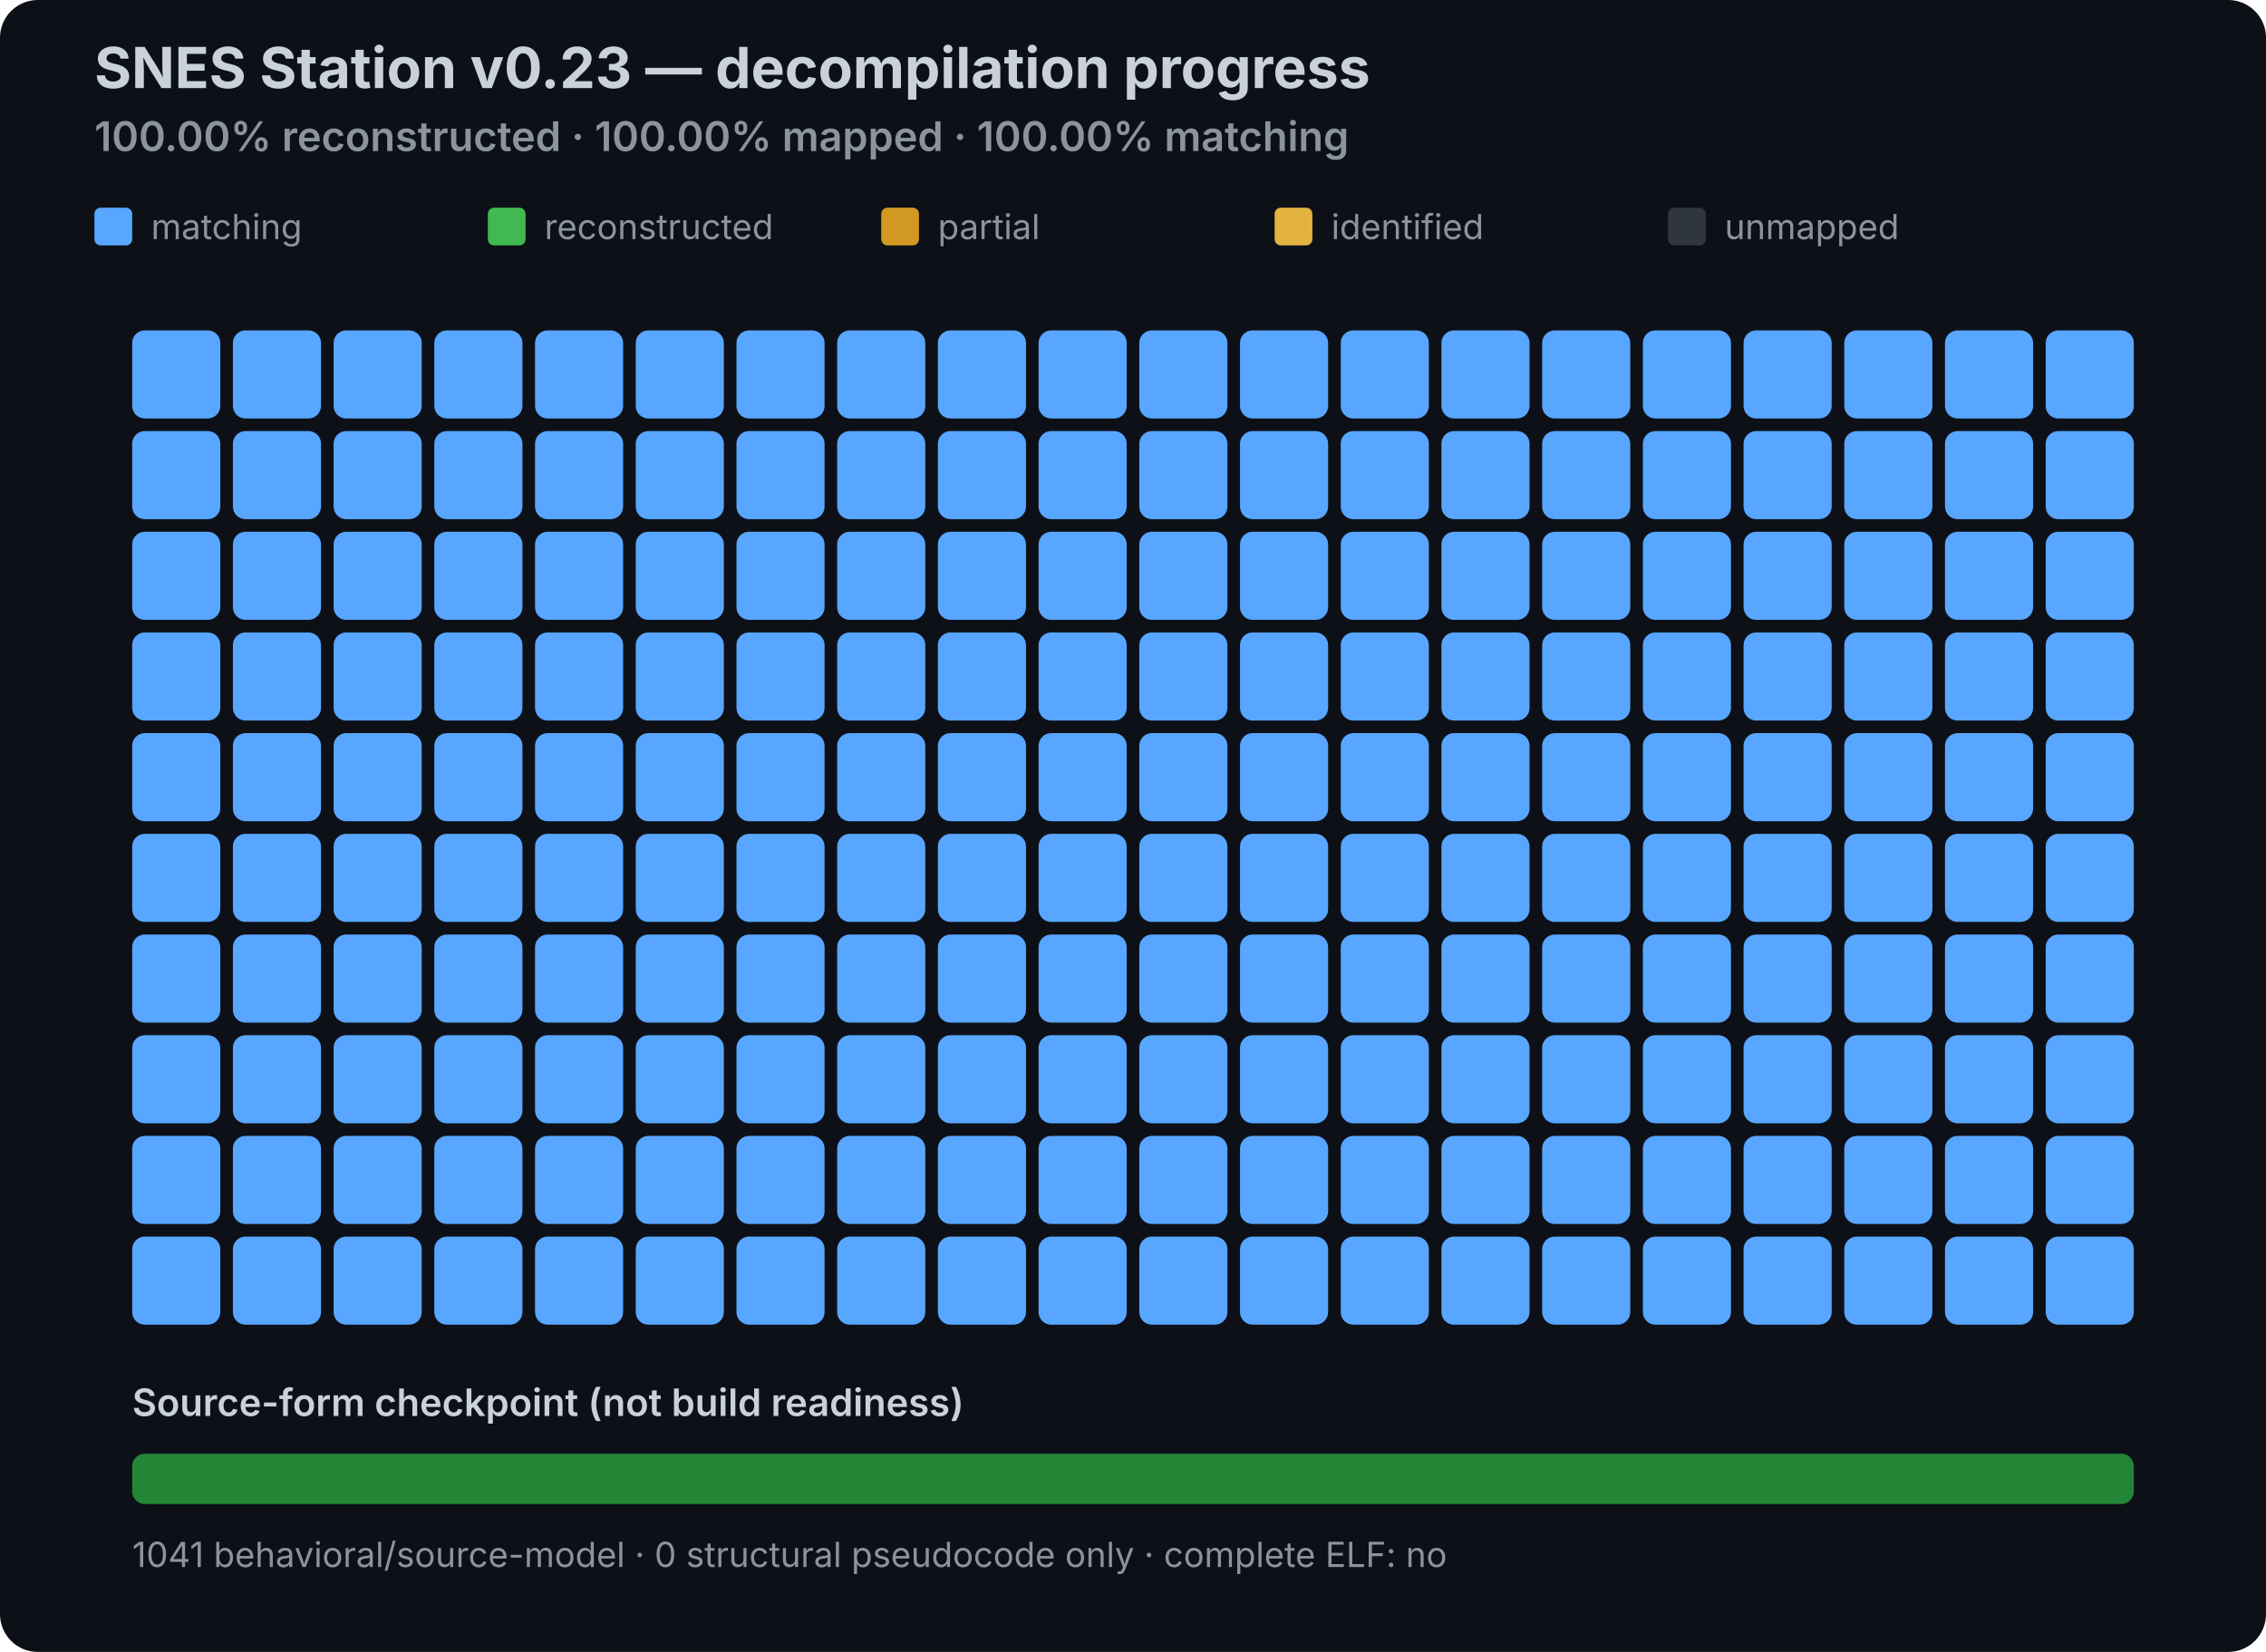
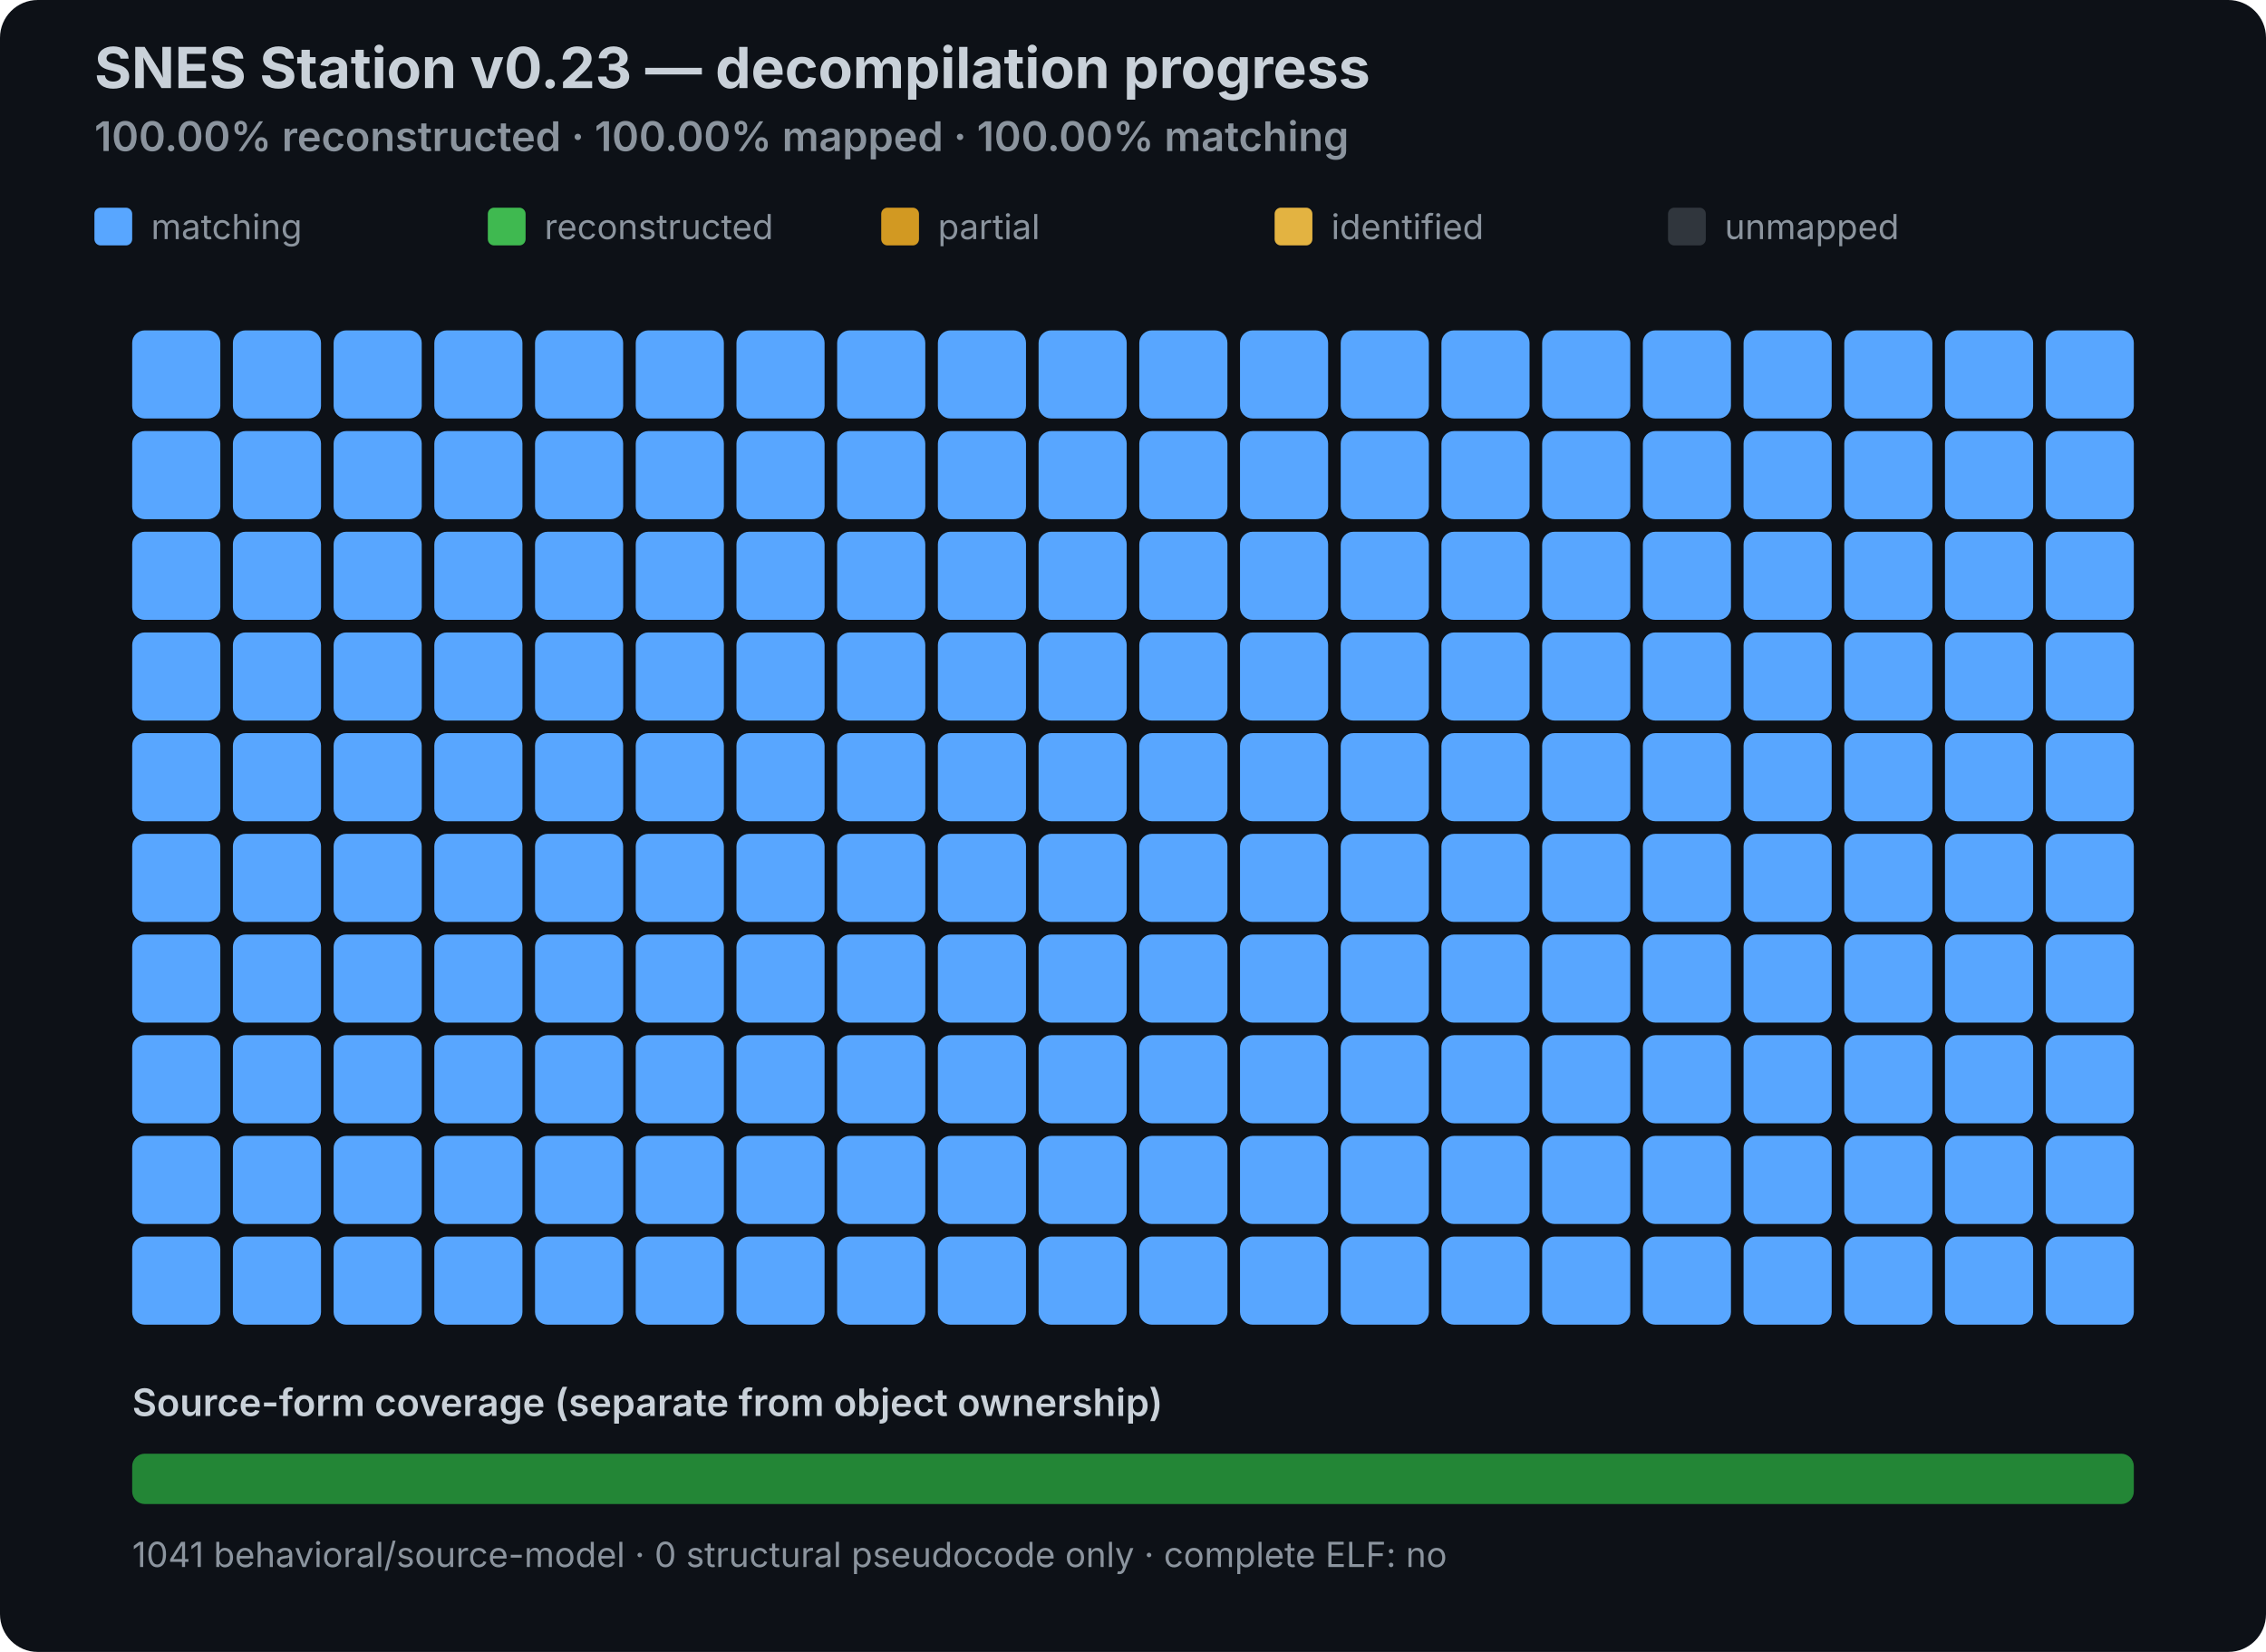
<svg xmlns="http://www.w3.org/2000/svg" width="720" height="525" viewBox="0 0 720 525" role="img" aria-labelledby="title desc">
  <style>
  .title { font: 700 18px -apple-system,BlinkMacSystemFont,"Segoe UI",sans-serif; fill: #c9d1d9; }
  .sub { font: 600 13px -apple-system,BlinkMacSystemFont,"Segoe UI",sans-serif; fill: #8b949e; }
  .legend { font: 11px -apple-system,BlinkMacSystemFont,"Segoe UI",sans-serif; fill: #8b949e; }
  .source { font: 600 12px -apple-system,BlinkMacSystemFont,"Segoe UI",sans-serif; fill: #c9d1d9; }
</style>
  <rect width="100%" height="100%" rx="12" fill="#0d1117" />
  <text x="30" y="28" class="title">SNES Station v0.23 — decompilation progress</text>
  <text x="30" y="48" class="sub">100.00% reconstructed · 100.00% mapped · 100.00% matching</text>
  <rect x="30" y="66" width="12" height="12" rx="2" fill="#58a6ff" />
  <text x="48" y="76" class="legend">matching</text>
  <rect x="155" y="66" width="12" height="12" rx="2" fill="#3fb950" />
  <text x="173" y="76" class="legend">reconstructed</text>
  <rect x="280" y="66" width="12" height="12" rx="2" fill="#d29922" />
  <text x="298" y="76" class="legend">partial</text>
  <rect x="405" y="66" width="12" height="12" rx="2" fill="#e3b341" />
  <text x="423" y="76" class="legend">identified</text>
  <rect x="530" y="66" width="12" height="12" rx="2" fill="#30363d" />
  <text x="548" y="76" class="legend">unmapped</text>
  <rect x="42" y="105" width="28" height="28" rx="4" fill="#58a6ff" data-status="MATCHING" />
  <rect x="74" y="105" width="28" height="28" rx="4" fill="#58a6ff" data-status="MATCHING" />
  <rect x="106" y="105" width="28" height="28" rx="4" fill="#58a6ff" data-status="MATCHING" />
  <rect x="138" y="105" width="28" height="28" rx="4" fill="#58a6ff" data-status="MATCHING" />
  <rect x="170" y="105" width="28" height="28" rx="4" fill="#58a6ff" data-status="MATCHING" />
  <rect x="202" y="105" width="28" height="28" rx="4" fill="#58a6ff" data-status="MATCHING" />
  <rect x="234" y="105" width="28" height="28" rx="4" fill="#58a6ff" data-status="MATCHING" />
  <rect x="266" y="105" width="28" height="28" rx="4" fill="#58a6ff" data-status="MATCHING" />
  <rect x="298" y="105" width="28" height="28" rx="4" fill="#58a6ff" data-status="MATCHING" />
  <rect x="330" y="105" width="28" height="28" rx="4" fill="#58a6ff" data-status="MATCHING" />
  <rect x="362" y="105" width="28" height="28" rx="4" fill="#58a6ff" data-status="MATCHING" />
  <rect x="394" y="105" width="28" height="28" rx="4" fill="#58a6ff" data-status="MATCHING" />
  <rect x="426" y="105" width="28" height="28" rx="4" fill="#58a6ff" data-status="MATCHING" />
  <rect x="458" y="105" width="28" height="28" rx="4" fill="#58a6ff" data-status="MATCHING" />
  <rect x="490" y="105" width="28" height="28" rx="4" fill="#58a6ff" data-status="MATCHING" />
  <rect x="522" y="105" width="28" height="28" rx="4" fill="#58a6ff" data-status="MATCHING" />
  <rect x="554" y="105" width="28" height="28" rx="4" fill="#58a6ff" data-status="MATCHING" />
  <rect x="586" y="105" width="28" height="28" rx="4" fill="#58a6ff" data-status="MATCHING" />
  <rect x="618" y="105" width="28" height="28" rx="4" fill="#58a6ff" data-status="MATCHING" />
  <rect x="650" y="105" width="28" height="28" rx="4" fill="#58a6ff" data-status="MATCHING" />
  <rect x="42" y="137" width="28" height="28" rx="4" fill="#58a6ff" data-status="MATCHING" />
  <rect x="74" y="137" width="28" height="28" rx="4" fill="#58a6ff" data-status="MATCHING" />
  <rect x="106" y="137" width="28" height="28" rx="4" fill="#58a6ff" data-status="MATCHING" />
  <rect x="138" y="137" width="28" height="28" rx="4" fill="#58a6ff" data-status="MATCHING" />
  <rect x="170" y="137" width="28" height="28" rx="4" fill="#58a6ff" data-status="MATCHING" />
  <rect x="202" y="137" width="28" height="28" rx="4" fill="#58a6ff" data-status="MATCHING" />
  <rect x="234" y="137" width="28" height="28" rx="4" fill="#58a6ff" data-status="MATCHING" />
  <rect x="266" y="137" width="28" height="28" rx="4" fill="#58a6ff" data-status="MATCHING" />
  <rect x="298" y="137" width="28" height="28" rx="4" fill="#58a6ff" data-status="MATCHING" />
  <rect x="330" y="137" width="28" height="28" rx="4" fill="#58a6ff" data-status="MATCHING" />
  <rect x="362" y="137" width="28" height="28" rx="4" fill="#58a6ff" data-status="MATCHING" />
  <rect x="394" y="137" width="28" height="28" rx="4" fill="#58a6ff" data-status="MATCHING" />
  <rect x="426" y="137" width="28" height="28" rx="4" fill="#58a6ff" data-status="MATCHING" />
  <rect x="458" y="137" width="28" height="28" rx="4" fill="#58a6ff" data-status="MATCHING" />
  <rect x="490" y="137" width="28" height="28" rx="4" fill="#58a6ff" data-status="MATCHING" />
  <rect x="522" y="137" width="28" height="28" rx="4" fill="#58a6ff" data-status="MATCHING" />
  <rect x="554" y="137" width="28" height="28" rx="4" fill="#58a6ff" data-status="MATCHING" />
  <rect x="586" y="137" width="28" height="28" rx="4" fill="#58a6ff" data-status="MATCHING" />
  <rect x="618" y="137" width="28" height="28" rx="4" fill="#58a6ff" data-status="MATCHING" />
  <rect x="650" y="137" width="28" height="28" rx="4" fill="#58a6ff" data-status="MATCHING" />
  <rect x="42" y="169" width="28" height="28" rx="4" fill="#58a6ff" data-status="MATCHING" />
  <rect x="74" y="169" width="28" height="28" rx="4" fill="#58a6ff" data-status="MATCHING" />
  <rect x="106" y="169" width="28" height="28" rx="4" fill="#58a6ff" data-status="MATCHING" />
  <rect x="138" y="169" width="28" height="28" rx="4" fill="#58a6ff" data-status="MATCHING" />
  <rect x="170" y="169" width="28" height="28" rx="4" fill="#58a6ff" data-status="MATCHING" />
  <rect x="202" y="169" width="28" height="28" rx="4" fill="#58a6ff" data-status="MATCHING" />
  <rect x="234" y="169" width="28" height="28" rx="4" fill="#58a6ff" data-status="MATCHING" />
  <rect x="266" y="169" width="28" height="28" rx="4" fill="#58a6ff" data-status="MATCHING" />
  <rect x="298" y="169" width="28" height="28" rx="4" fill="#58a6ff" data-status="MATCHING" />
  <rect x="330" y="169" width="28" height="28" rx="4" fill="#58a6ff" data-status="MATCHING" />
  <rect x="362" y="169" width="28" height="28" rx="4" fill="#58a6ff" data-status="MATCHING" />
  <rect x="394" y="169" width="28" height="28" rx="4" fill="#58a6ff" data-status="MATCHING" />
  <rect x="426" y="169" width="28" height="28" rx="4" fill="#58a6ff" data-status="MATCHING" />
  <rect x="458" y="169" width="28" height="28" rx="4" fill="#58a6ff" data-status="MATCHING" />
  <rect x="490" y="169" width="28" height="28" rx="4" fill="#58a6ff" data-status="MATCHING" />
  <rect x="522" y="169" width="28" height="28" rx="4" fill="#58a6ff" data-status="MATCHING" />
  <rect x="554" y="169" width="28" height="28" rx="4" fill="#58a6ff" data-status="MATCHING" />
  <rect x="586" y="169" width="28" height="28" rx="4" fill="#58a6ff" data-status="MATCHING" />
  <rect x="618" y="169" width="28" height="28" rx="4" fill="#58a6ff" data-status="MATCHING" />
  <rect x="650" y="169" width="28" height="28" rx="4" fill="#58a6ff" data-status="MATCHING" />
  <rect x="42" y="201" width="28" height="28" rx="4" fill="#58a6ff" data-status="MATCHING" />
  <rect x="74" y="201" width="28" height="28" rx="4" fill="#58a6ff" data-status="MATCHING" />
  <rect x="106" y="201" width="28" height="28" rx="4" fill="#58a6ff" data-status="MATCHING" />
  <rect x="138" y="201" width="28" height="28" rx="4" fill="#58a6ff" data-status="MATCHING" />
  <rect x="170" y="201" width="28" height="28" rx="4" fill="#58a6ff" data-status="MATCHING" />
  <rect x="202" y="201" width="28" height="28" rx="4" fill="#58a6ff" data-status="MATCHING" />
  <rect x="234" y="201" width="28" height="28" rx="4" fill="#58a6ff" data-status="MATCHING" />
  <rect x="266" y="201" width="28" height="28" rx="4" fill="#58a6ff" data-status="MATCHING" />
  <rect x="298" y="201" width="28" height="28" rx="4" fill="#58a6ff" data-status="MATCHING" />
  <rect x="330" y="201" width="28" height="28" rx="4" fill="#58a6ff" data-status="MATCHING" />
  <rect x="362" y="201" width="28" height="28" rx="4" fill="#58a6ff" data-status="MATCHING" />
  <rect x="394" y="201" width="28" height="28" rx="4" fill="#58a6ff" data-status="MATCHING" />
  <rect x="426" y="201" width="28" height="28" rx="4" fill="#58a6ff" data-status="MATCHING" />
  <rect x="458" y="201" width="28" height="28" rx="4" fill="#58a6ff" data-status="MATCHING" />
  <rect x="490" y="201" width="28" height="28" rx="4" fill="#58a6ff" data-status="MATCHING" />
  <rect x="522" y="201" width="28" height="28" rx="4" fill="#58a6ff" data-status="MATCHING" />
  <rect x="554" y="201" width="28" height="28" rx="4" fill="#58a6ff" data-status="MATCHING" />
  <rect x="586" y="201" width="28" height="28" rx="4" fill="#58a6ff" data-status="MATCHING" />
  <rect x="618" y="201" width="28" height="28" rx="4" fill="#58a6ff" data-status="MATCHING" />
  <rect x="650" y="201" width="28" height="28" rx="4" fill="#58a6ff" data-status="MATCHING" />
  <rect x="42" y="233" width="28" height="28" rx="4" fill="#58a6ff" data-status="MATCHING" />
  <rect x="74" y="233" width="28" height="28" rx="4" fill="#58a6ff" data-status="MATCHING" />
  <rect x="106" y="233" width="28" height="28" rx="4" fill="#58a6ff" data-status="MATCHING" />
  <rect x="138" y="233" width="28" height="28" rx="4" fill="#58a6ff" data-status="MATCHING" />
  <rect x="170" y="233" width="28" height="28" rx="4" fill="#58a6ff" data-status="MATCHING" />
  <rect x="202" y="233" width="28" height="28" rx="4" fill="#58a6ff" data-status="MATCHING" />
  <rect x="234" y="233" width="28" height="28" rx="4" fill="#58a6ff" data-status="MATCHING" />
  <rect x="266" y="233" width="28" height="28" rx="4" fill="#58a6ff" data-status="MATCHING" />
  <rect x="298" y="233" width="28" height="28" rx="4" fill="#58a6ff" data-status="MATCHING" />
  <rect x="330" y="233" width="28" height="28" rx="4" fill="#58a6ff" data-status="MATCHING" />
  <rect x="362" y="233" width="28" height="28" rx="4" fill="#58a6ff" data-status="MATCHING" />
  <rect x="394" y="233" width="28" height="28" rx="4" fill="#58a6ff" data-status="MATCHING" />
  <rect x="426" y="233" width="28" height="28" rx="4" fill="#58a6ff" data-status="MATCHING" />
  <rect x="458" y="233" width="28" height="28" rx="4" fill="#58a6ff" data-status="MATCHING" />
  <rect x="490" y="233" width="28" height="28" rx="4" fill="#58a6ff" data-status="MATCHING" />
  <rect x="522" y="233" width="28" height="28" rx="4" fill="#58a6ff" data-status="MATCHING" />
  <rect x="554" y="233" width="28" height="28" rx="4" fill="#58a6ff" data-status="MATCHING" />
  <rect x="586" y="233" width="28" height="28" rx="4" fill="#58a6ff" data-status="MATCHING" />
  <rect x="618" y="233" width="28" height="28" rx="4" fill="#58a6ff" data-status="MATCHING" />
  <rect x="650" y="233" width="28" height="28" rx="4" fill="#58a6ff" data-status="MATCHING" />
  <rect x="42" y="265" width="28" height="28" rx="4" fill="#58a6ff" data-status="MATCHING" />
  <rect x="74" y="265" width="28" height="28" rx="4" fill="#58a6ff" data-status="MATCHING" />
  <rect x="106" y="265" width="28" height="28" rx="4" fill="#58a6ff" data-status="MATCHING" />
  <rect x="138" y="265" width="28" height="28" rx="4" fill="#58a6ff" data-status="MATCHING" />
  <rect x="170" y="265" width="28" height="28" rx="4" fill="#58a6ff" data-status="MATCHING" />
  <rect x="202" y="265" width="28" height="28" rx="4" fill="#58a6ff" data-status="MATCHING" />
  <rect x="234" y="265" width="28" height="28" rx="4" fill="#58a6ff" data-status="MATCHING" />
  <rect x="266" y="265" width="28" height="28" rx="4" fill="#58a6ff" data-status="MATCHING" />
  <rect x="298" y="265" width="28" height="28" rx="4" fill="#58a6ff" data-status="MATCHING" />
  <rect x="330" y="265" width="28" height="28" rx="4" fill="#58a6ff" data-status="MATCHING" />
  <rect x="362" y="265" width="28" height="28" rx="4" fill="#58a6ff" data-status="MATCHING" />
  <rect x="394" y="265" width="28" height="28" rx="4" fill="#58a6ff" data-status="MATCHING" />
  <rect x="426" y="265" width="28" height="28" rx="4" fill="#58a6ff" data-status="MATCHING" />
  <rect x="458" y="265" width="28" height="28" rx="4" fill="#58a6ff" data-status="MATCHING" />
  <rect x="490" y="265" width="28" height="28" rx="4" fill="#58a6ff" data-status="MATCHING" />
  <rect x="522" y="265" width="28" height="28" rx="4" fill="#58a6ff" data-status="MATCHING" />
  <rect x="554" y="265" width="28" height="28" rx="4" fill="#58a6ff" data-status="MATCHING" />
  <rect x="586" y="265" width="28" height="28" rx="4" fill="#58a6ff" data-status="MATCHING" />
  <rect x="618" y="265" width="28" height="28" rx="4" fill="#58a6ff" data-status="MATCHING" />
  <rect x="650" y="265" width="28" height="28" rx="4" fill="#58a6ff" data-status="MATCHING" />
  <rect x="42" y="297" width="28" height="28" rx="4" fill="#58a6ff" data-status="MATCHING" />
  <rect x="74" y="297" width="28" height="28" rx="4" fill="#58a6ff" data-status="MATCHING" />
  <rect x="106" y="297" width="28" height="28" rx="4" fill="#58a6ff" data-status="MATCHING" />
  <rect x="138" y="297" width="28" height="28" rx="4" fill="#58a6ff" data-status="MATCHING" />
  <rect x="170" y="297" width="28" height="28" rx="4" fill="#58a6ff" data-status="MATCHING" />
  <rect x="202" y="297" width="28" height="28" rx="4" fill="#58a6ff" data-status="MATCHING" />
  <rect x="234" y="297" width="28" height="28" rx="4" fill="#58a6ff" data-status="MATCHING" />
  <rect x="266" y="297" width="28" height="28" rx="4" fill="#58a6ff" data-status="MATCHING" />
  <rect x="298" y="297" width="28" height="28" rx="4" fill="#58a6ff" data-status="MATCHING" />
  <rect x="330" y="297" width="28" height="28" rx="4" fill="#58a6ff" data-status="MATCHING" />
  <rect x="362" y="297" width="28" height="28" rx="4" fill="#58a6ff" data-status="MATCHING" />
  <rect x="394" y="297" width="28" height="28" rx="4" fill="#58a6ff" data-status="MATCHING" />
  <rect x="426" y="297" width="28" height="28" rx="4" fill="#58a6ff" data-status="MATCHING" />
  <rect x="458" y="297" width="28" height="28" rx="4" fill="#58a6ff" data-status="MATCHING" />
  <rect x="490" y="297" width="28" height="28" rx="4" fill="#58a6ff" data-status="MATCHING" />
  <rect x="522" y="297" width="28" height="28" rx="4" fill="#58a6ff" data-status="MATCHING" />
  <rect x="554" y="297" width="28" height="28" rx="4" fill="#58a6ff" data-status="MATCHING" />
  <rect x="586" y="297" width="28" height="28" rx="4" fill="#58a6ff" data-status="MATCHING" />
  <rect x="618" y="297" width="28" height="28" rx="4" fill="#58a6ff" data-status="MATCHING" />
  <rect x="650" y="297" width="28" height="28" rx="4" fill="#58a6ff" data-status="MATCHING" />
  <rect x="42" y="329" width="28" height="28" rx="4" fill="#58a6ff" data-status="MATCHING" />
  <rect x="74" y="329" width="28" height="28" rx="4" fill="#58a6ff" data-status="MATCHING" />
  <rect x="106" y="329" width="28" height="28" rx="4" fill="#58a6ff" data-status="MATCHING" />
  <rect x="138" y="329" width="28" height="28" rx="4" fill="#58a6ff" data-status="MATCHING" />
  <rect x="170" y="329" width="28" height="28" rx="4" fill="#58a6ff" data-status="MATCHING" />
  <rect x="202" y="329" width="28" height="28" rx="4" fill="#58a6ff" data-status="MATCHING" />
  <rect x="234" y="329" width="28" height="28" rx="4" fill="#58a6ff" data-status="MATCHING" />
  <rect x="266" y="329" width="28" height="28" rx="4" fill="#58a6ff" data-status="MATCHING" />
  <rect x="298" y="329" width="28" height="28" rx="4" fill="#58a6ff" data-status="MATCHING" />
  <rect x="330" y="329" width="28" height="28" rx="4" fill="#58a6ff" data-status="MATCHING" />
  <rect x="362" y="329" width="28" height="28" rx="4" fill="#58a6ff" data-status="MATCHING" />
  <rect x="394" y="329" width="28" height="28" rx="4" fill="#58a6ff" data-status="MATCHING" />
  <rect x="426" y="329" width="28" height="28" rx="4" fill="#58a6ff" data-status="MATCHING" />
  <rect x="458" y="329" width="28" height="28" rx="4" fill="#58a6ff" data-status="MATCHING" />
  <rect x="490" y="329" width="28" height="28" rx="4" fill="#58a6ff" data-status="MATCHING" />
  <rect x="522" y="329" width="28" height="28" rx="4" fill="#58a6ff" data-status="MATCHING" />
  <rect x="554" y="329" width="28" height="28" rx="4" fill="#58a6ff" data-status="MATCHING" />
  <rect x="586" y="329" width="28" height="28" rx="4" fill="#58a6ff" data-status="MATCHING" />
  <rect x="618" y="329" width="28" height="28" rx="4" fill="#58a6ff" data-status="MATCHING" />
  <rect x="650" y="329" width="28" height="28" rx="4" fill="#58a6ff" data-status="MATCHING" />
  <rect x="42" y="361" width="28" height="28" rx="4" fill="#58a6ff" data-status="MATCHING" />
  <rect x="74" y="361" width="28" height="28" rx="4" fill="#58a6ff" data-status="MATCHING" />
  <rect x="106" y="361" width="28" height="28" rx="4" fill="#58a6ff" data-status="MATCHING" />
  <rect x="138" y="361" width="28" height="28" rx="4" fill="#58a6ff" data-status="MATCHING" />
  <rect x="170" y="361" width="28" height="28" rx="4" fill="#58a6ff" data-status="MATCHING" />
  <rect x="202" y="361" width="28" height="28" rx="4" fill="#58a6ff" data-status="MATCHING" />
  <rect x="234" y="361" width="28" height="28" rx="4" fill="#58a6ff" data-status="MATCHING" />
  <rect x="266" y="361" width="28" height="28" rx="4" fill="#58a6ff" data-status="MATCHING" />
  <rect x="298" y="361" width="28" height="28" rx="4" fill="#58a6ff" data-status="MATCHING" />
  <rect x="330" y="361" width="28" height="28" rx="4" fill="#58a6ff" data-status="MATCHING" />
  <rect x="362" y="361" width="28" height="28" rx="4" fill="#58a6ff" data-status="MATCHING" />
  <rect x="394" y="361" width="28" height="28" rx="4" fill="#58a6ff" data-status="MATCHING" />
  <rect x="426" y="361" width="28" height="28" rx="4" fill="#58a6ff" data-status="MATCHING" />
  <rect x="458" y="361" width="28" height="28" rx="4" fill="#58a6ff" data-status="MATCHING" />
  <rect x="490" y="361" width="28" height="28" rx="4" fill="#58a6ff" data-status="MATCHING" />
  <rect x="522" y="361" width="28" height="28" rx="4" fill="#58a6ff" data-status="MATCHING" />
  <rect x="554" y="361" width="28" height="28" rx="4" fill="#58a6ff" data-status="MATCHING" />
  <rect x="586" y="361" width="28" height="28" rx="4" fill="#58a6ff" data-status="MATCHING" />
  <rect x="618" y="361" width="28" height="28" rx="4" fill="#58a6ff" data-status="MATCHING" />
  <rect x="650" y="361" width="28" height="28" rx="4" fill="#58a6ff" data-status="MATCHING" />
  <rect x="42" y="393" width="28" height="28" rx="4" fill="#58a6ff" data-status="MATCHING" />
  <rect x="74" y="393" width="28" height="28" rx="4" fill="#58a6ff" data-status="MATCHING" />
  <rect x="106" y="393" width="28" height="28" rx="4" fill="#58a6ff" data-status="MATCHING" />
  <rect x="138" y="393" width="28" height="28" rx="4" fill="#58a6ff" data-status="MATCHING" />
  <rect x="170" y="393" width="28" height="28" rx="4" fill="#58a6ff" data-status="MATCHING" />
  <rect x="202" y="393" width="28" height="28" rx="4" fill="#58a6ff" data-status="MATCHING" />
  <rect x="234" y="393" width="28" height="28" rx="4" fill="#58a6ff" data-status="MATCHING" />
  <rect x="266" y="393" width="28" height="28" rx="4" fill="#58a6ff" data-status="MATCHING" />
  <rect x="298" y="393" width="28" height="28" rx="4" fill="#58a6ff" data-status="MATCHING" />
  <rect x="330" y="393" width="28" height="28" rx="4" fill="#58a6ff" data-status="MATCHING" />
  <rect x="362" y="393" width="28" height="28" rx="4" fill="#58a6ff" data-status="MATCHING" />
  <rect x="394" y="393" width="28" height="28" rx="4" fill="#58a6ff" data-status="MATCHING" />
  <rect x="426" y="393" width="28" height="28" rx="4" fill="#58a6ff" data-status="MATCHING" />
  <rect x="458" y="393" width="28" height="28" rx="4" fill="#58a6ff" data-status="MATCHING" />
  <rect x="490" y="393" width="28" height="28" rx="4" fill="#58a6ff" data-status="MATCHING" />
  <rect x="522" y="393" width="28" height="28" rx="4" fill="#58a6ff" data-status="MATCHING" />
  <rect x="554" y="393" width="28" height="28" rx="4" fill="#58a6ff" data-status="MATCHING" />
  <rect x="586" y="393" width="28" height="28" rx="4" fill="#58a6ff" data-status="MATCHING" />
  <rect x="618" y="393" width="28" height="28" rx="4" fill="#58a6ff" data-status="MATCHING" />
  <rect x="650" y="393" width="28" height="28" rx="4" fill="#58a6ff" data-status="MATCHING" />
-   <text x="42" y="450" class="source">Source-form checkpoint (not build readiness)</text>
+   <text x="42" y="450" class="source">Source-form coverage (separate from object ownership)</text>
  <rect x="42" y="462" width="636" height="16" rx="4" fill="#238636" />
  <rect x="678" y="462" width="0" height="16" rx="4" fill="#d29922" />
  <text x="42" y="498" class="legend">1041 behavioral/source-model · 0 structural pseudocode only · complete ELF: no</text>
</svg>
